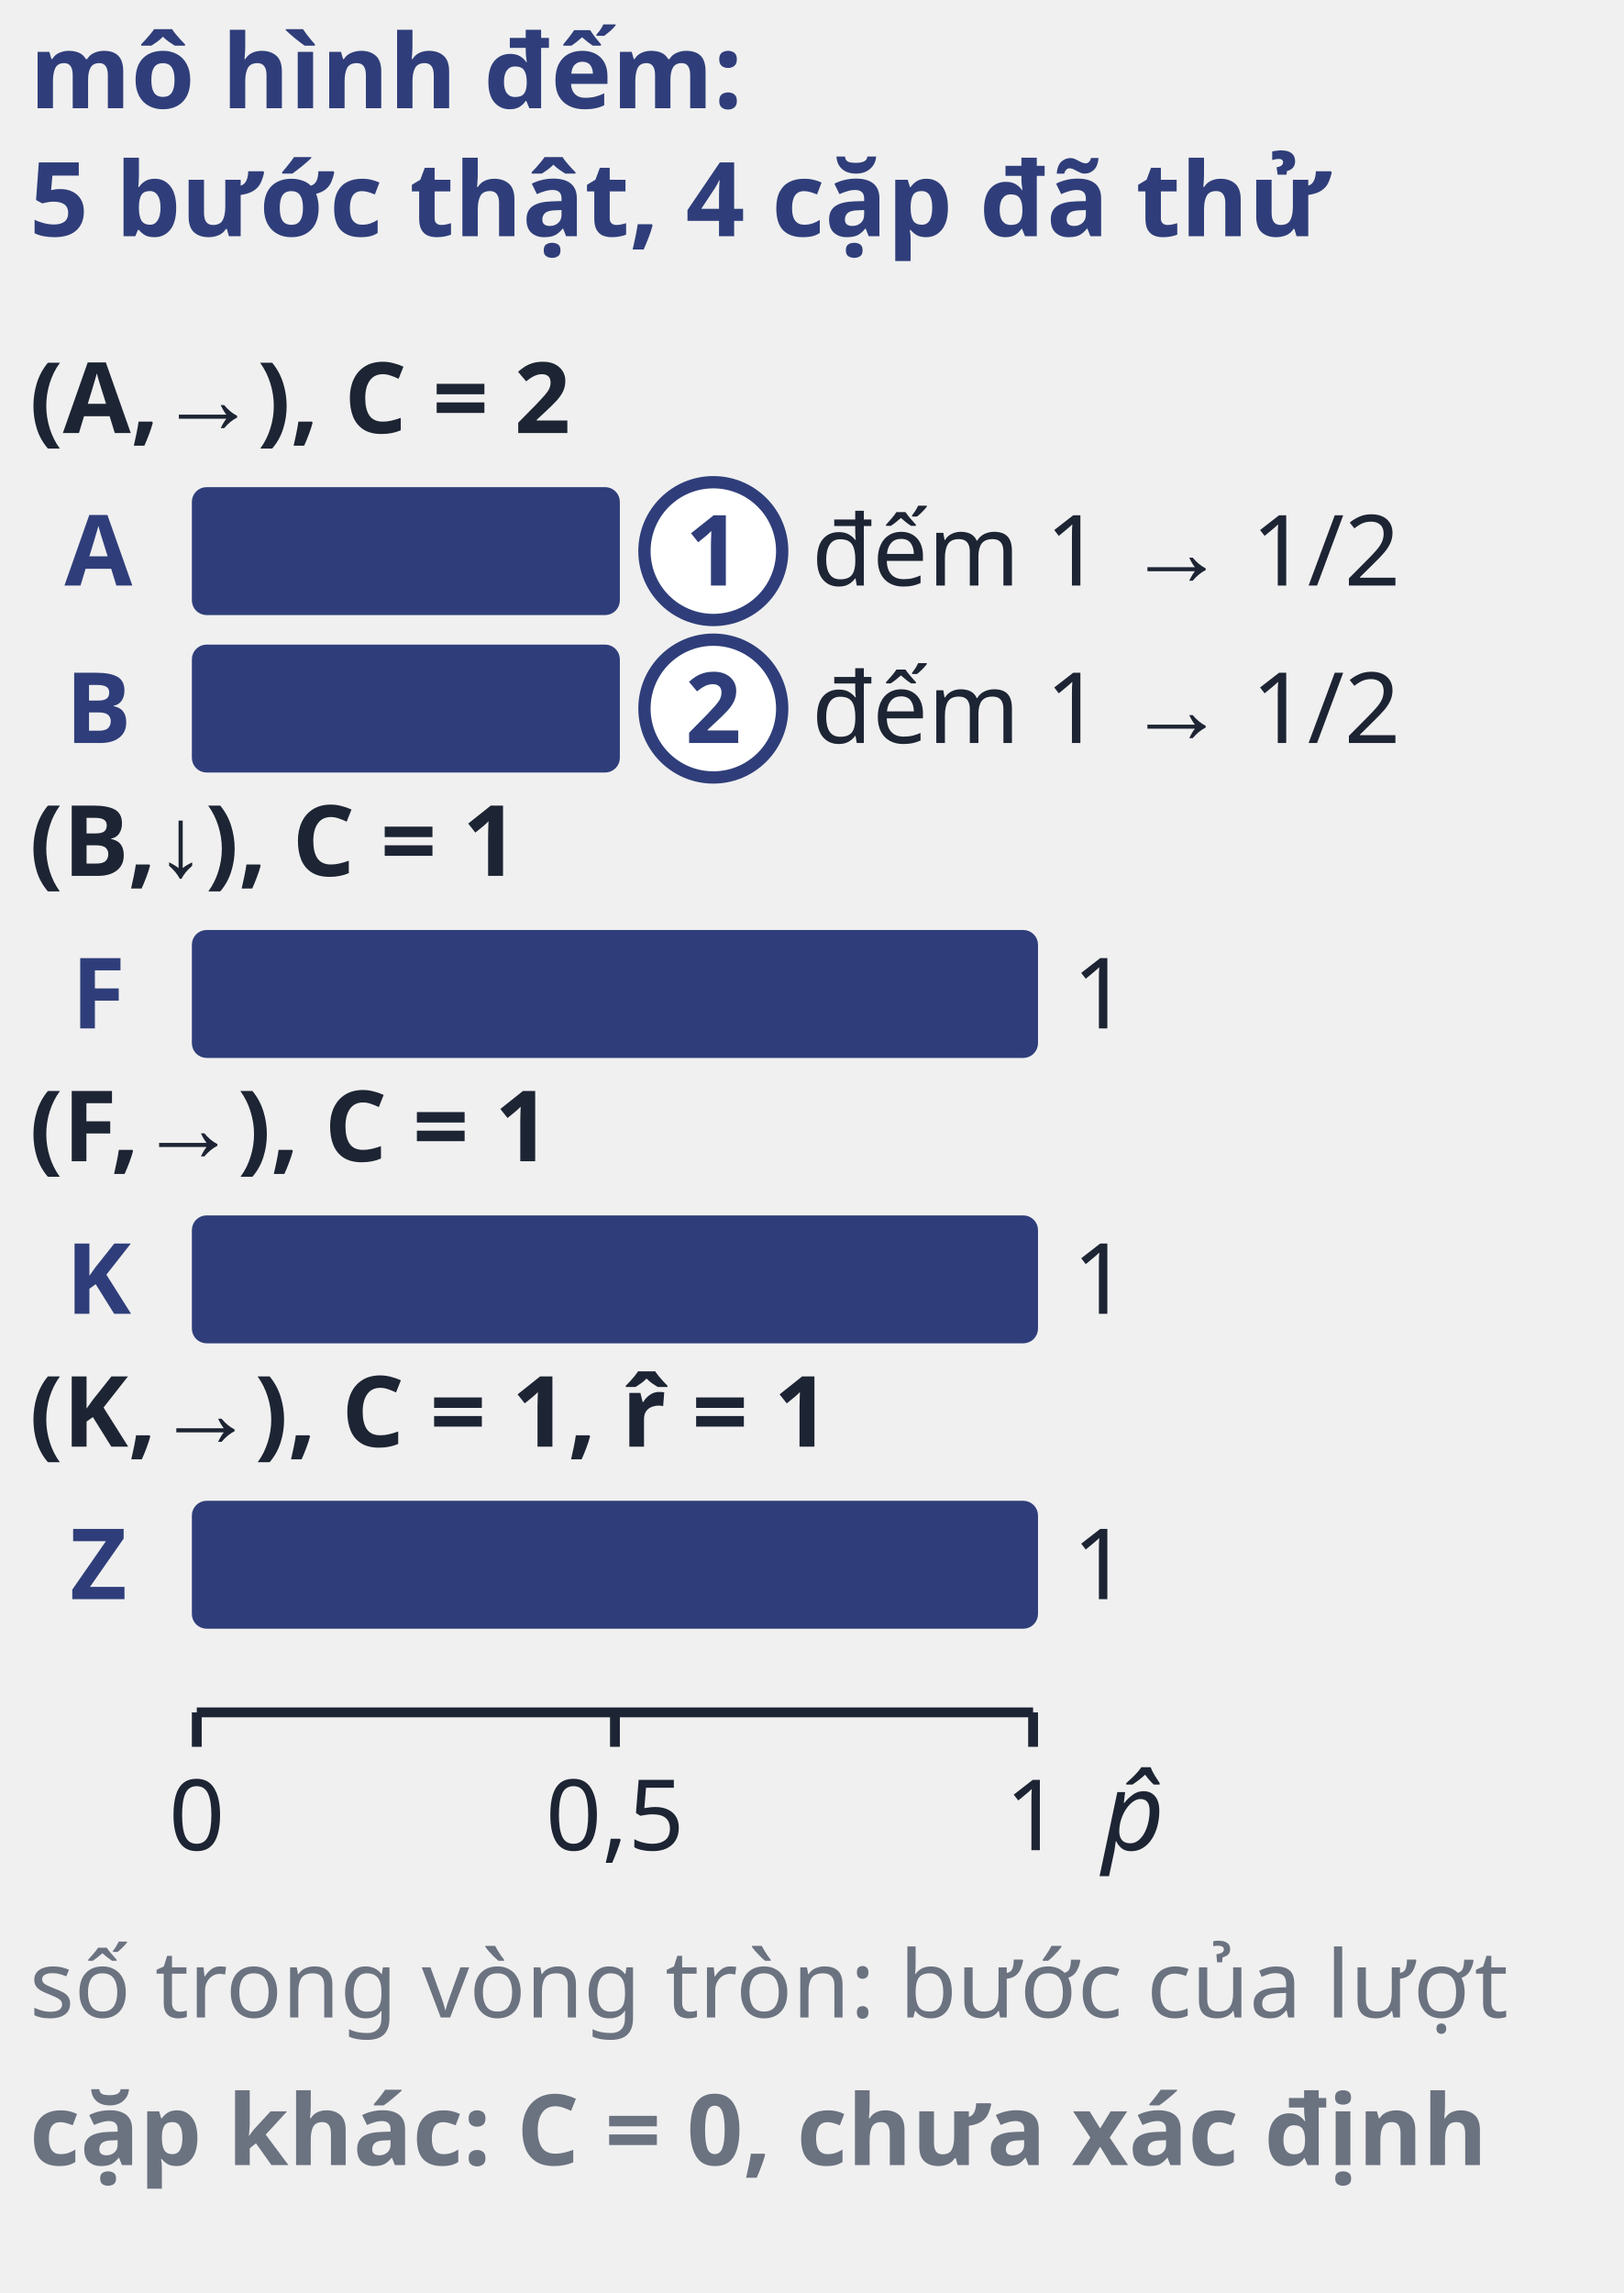
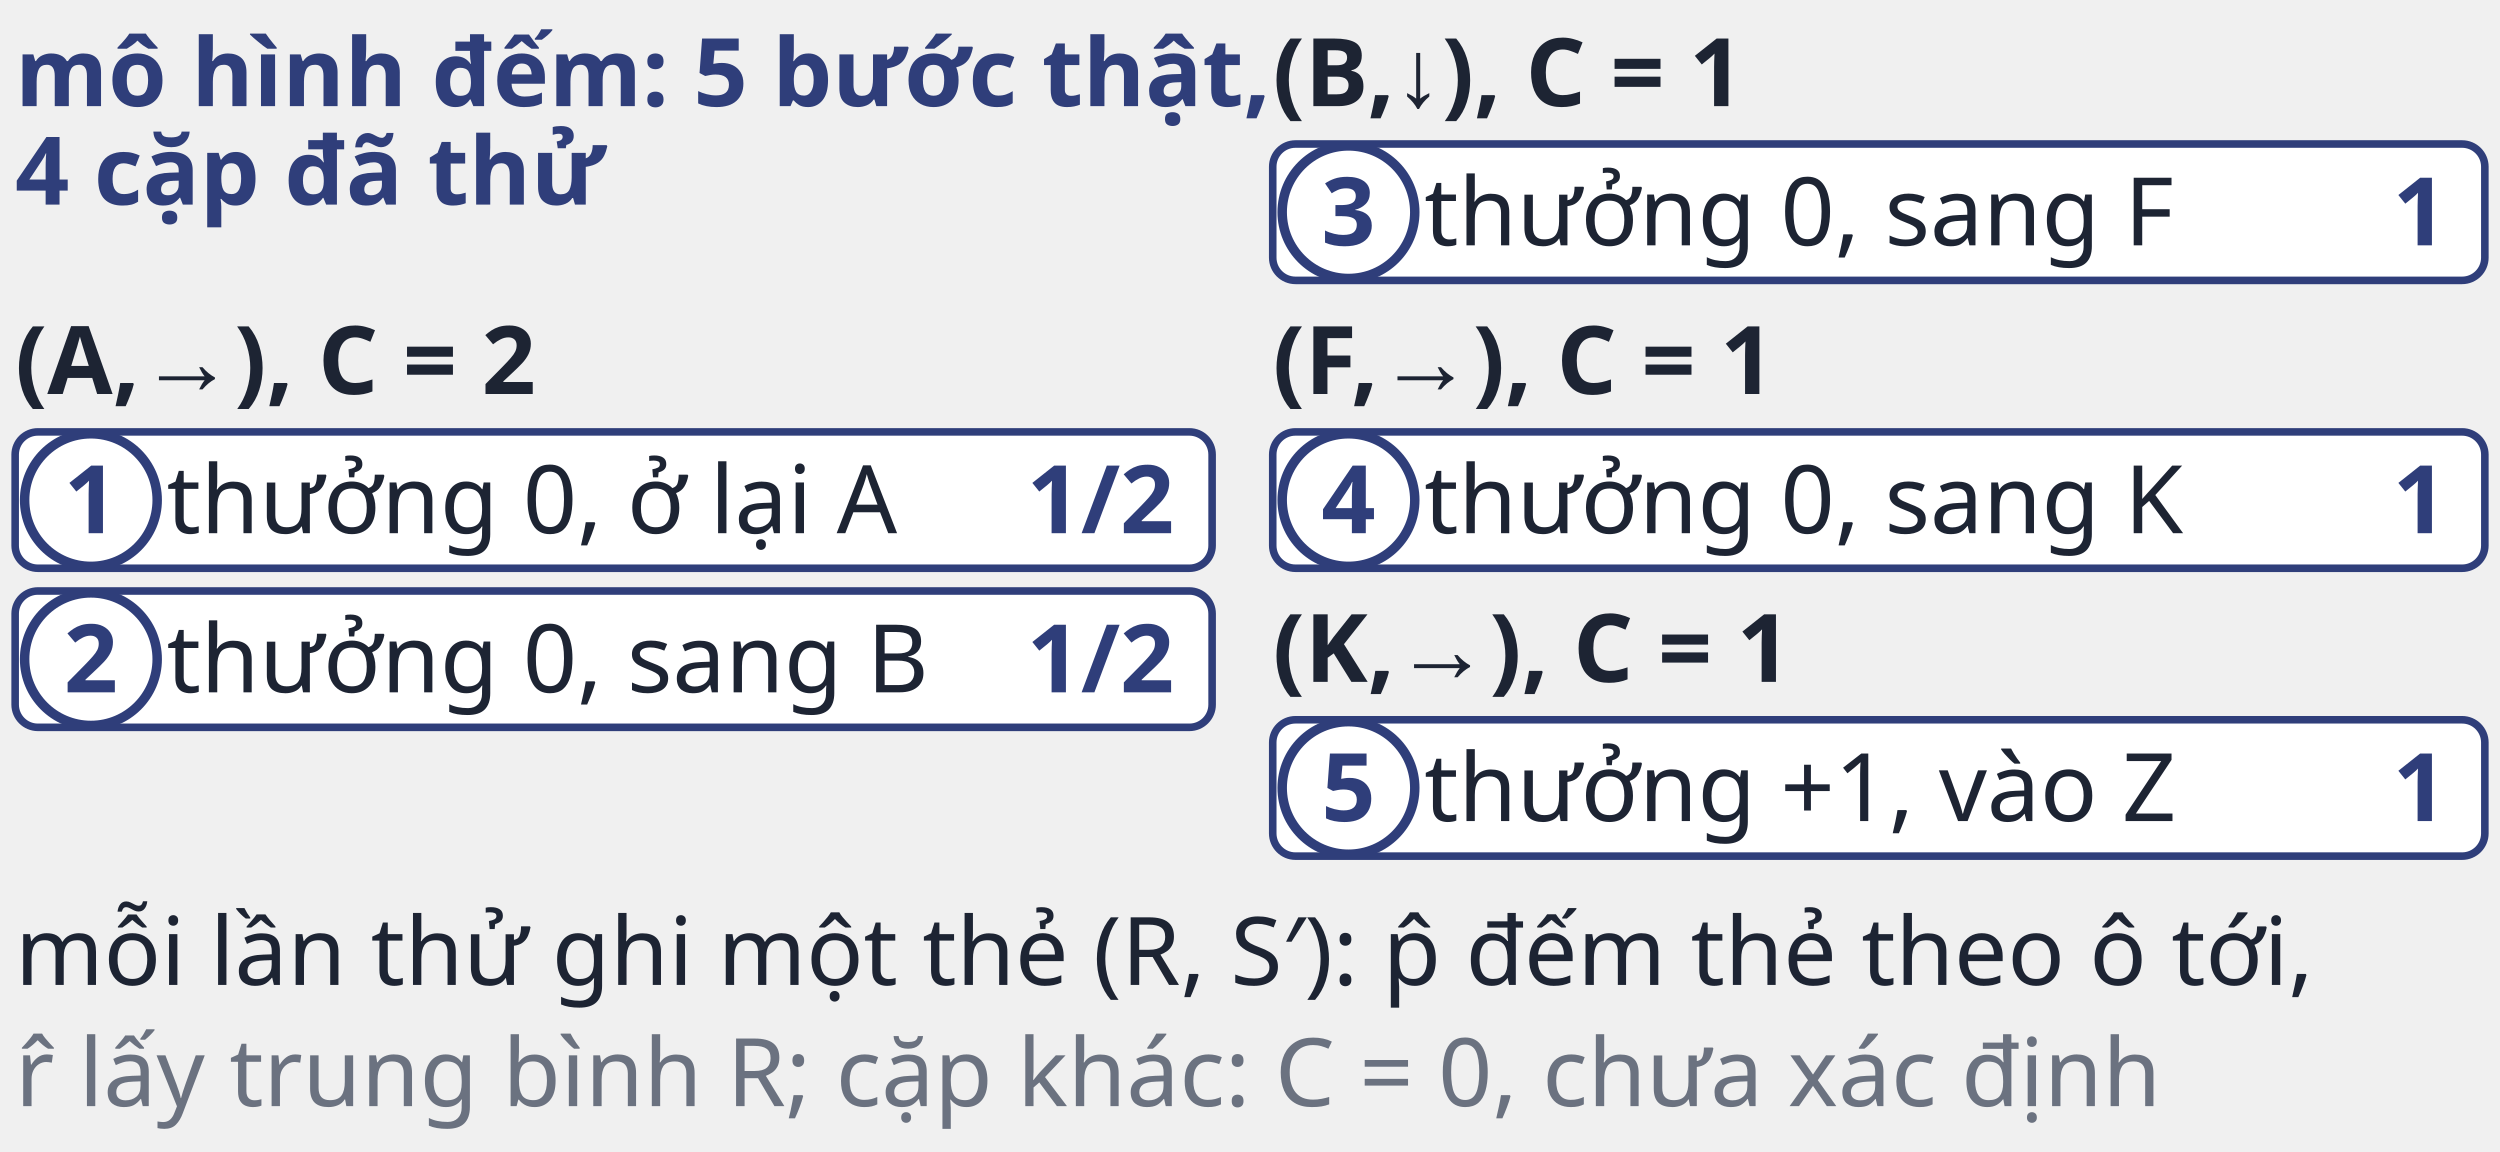
- <svg xmlns="http://www.w3.org/2000/svg" viewBox="0 0 330 466" width="330" height="466" role="img" aria-labelledby="t d" font-family="'Source Sans 3','Source Sans Pro','Noto Sans',Arial,sans-serif" fill="#1d2433">
+ <svg xmlns="http://www.w3.org/2000/svg" viewBox="0 0 660 304" width="450" height="207.3" role="img" aria-labelledby="t d" font-family="'Source Sans 3','Source Sans Pro','Noto Sans',Arial,sans-serif" fill="#1d2433">
  <defs>
    <marker id="ar" markerUnits="userSpaceOnUse" markerWidth="16" markerHeight="16" refX="14" refY="8" orient="auto">
      <path d="M0,0 L16,8 L0,16 Z" fill="#2F3E7A" />
    </marker>
    <marker id="ao" markerUnits="userSpaceOnUse" markerWidth="16" markerHeight="16" refX="14" refY="8" orient="auto">
      <path d="M0,0 L16,8 L0,16 Z" fill="#B5541B" />
    </marker>
    <marker id="ars" markerUnits="userSpaceOnUse" markerWidth="16" markerHeight="16" refX="14" refY="8" orient="auto-start-reverse">
      <path d="M0,0 L16,8 L0,16 Z" fill="#2F3E7A" />
    </marker>
    <marker id="aos" markerUnits="userSpaceOnUse" markerWidth="16" markerHeight="16" refX="14" refY="8" orient="auto-start-reverse">
      <path d="M0,0 L16,8 L0,16 Z" fill="#B5541B" />
    </marker>
    <marker id="ag" markerUnits="userSpaceOnUse" markerWidth="16" markerHeight="16" refX="14" refY="8" orient="auto">
      <path d="M0,0 L16,8 L0,16 Z" fill="#2E7D4F" />
    </marker>
    <marker id="ags" markerUnits="userSpaceOnUse" markerWidth="16" markerHeight="16" refX="14" refY="8" orient="auto-start-reverse">
      <path d="M0,0 L16,8 L0,16 Z" fill="#2E7D4F" />
    </marker>
    <marker id="ax" markerUnits="userSpaceOnUse" markerWidth="16" markerHeight="16" refX="14" refY="8" orient="auto">
      <path d="M0,0 L16,8 L0,16 Z" fill="#6B7280" />
    </marker>
    <marker id="axs" markerUnits="userSpaceOnUse" markerWidth="16" markerHeight="16" refX="14" refY="8" orient="auto-start-reverse">
      <path d="M0,0 L16,8 L0,16 Z" fill="#6B7280" />
    </marker>
    <marker id="ak" markerUnits="userSpaceOnUse" markerWidth="16" markerHeight="16" refX="14" refY="8" orient="auto">
      <path d="M0,0 L16,8 L0,16 Z" fill="#1d2433" />
    </marker>
    <marker id="aks" markerUnits="userSpaceOnUse" markerWidth="16" markerHeight="16" refX="14" refY="8" orient="auto-start-reverse">
      <path d="M0,0 L16,8 L0,16 Z" fill="#1d2433" />
    </marker>
    <pattern id="van" patternUnits="userSpaceOnUse" width="10" height="10" patternTransform="rotate(45)">
      <rect width="10" height="10" fill="#FFFFFF" />
      <line x1="0" y1="0" x2="0" y2="10" stroke="#2F3E7A" stroke-width="3.5" />
    </pattern>
    <pattern id="vano" patternUnits="userSpaceOnUse" width="10" height="10" patternTransform="rotate(45)">
      <rect width="10" height="10" fill="#FFFFFF" />
      <line x1="0" y1="0" x2="0" y2="10" stroke="#B5541B" stroke-width="3.5" />
    </pattern>
    <pattern id="vanx" patternUnits="userSpaceOnUse" width="10" height="10" patternTransform="rotate(45)">
      <rect width="10" height="10" fill="#FFFFFF" />
      <line x1="0" y1="0" x2="0" y2="10" stroke="#6B7280" stroke-width="3.5" />
    </pattern>
  </defs>
-   <text x="6" y="22" font-size="21" text-anchor="start" font-weight="bold" fill="#2F3E7A">mô hình đếm:</text>
-   <text x="6" y="48" font-size="21" text-anchor="start" font-weight="bold" fill="#2F3E7A">5 bước thật, 4 cặp đã thử</text>
-   <text x="6" y="88" font-size="20" text-anchor="start" font-weight="bold" fill="#1d2433">(A,→), C = 2</text>
-   <text x="20" y="119" font-size="20" text-anchor="middle" font-weight="bold" fill="#2F3E7A">A</text>
-   <rect x="40" y="100" width="85.0" height="24" rx="2" fill="#2F3E7A" stroke="#2F3E7A" stroke-width="2" />
-   <circle cx="145.0" cy="112" r="14.0" fill="#FFFFFF" stroke="#2F3E7A" stroke-width="2.5" />
-   <text x="145.0" y="119.0" font-size="20" text-anchor="middle" font-weight="bold" fill="#2F3E7A">1</text>
-   <text x="165.0" y="119" font-size="20" text-anchor="start" font-weight="normal" fill="#1d2433">đếm 1 → 1/2</text>
-   <text x="20" y="151" font-size="20" text-anchor="middle" font-weight="bold" fill="#2F3E7A">B</text>
-   <rect x="40" y="132" width="85.0" height="24" rx="2" fill="#2F3E7A" stroke="#2F3E7A" stroke-width="2" />
-   <circle cx="145.0" cy="144" r="14.0" fill="#FFFFFF" stroke="#2F3E7A" stroke-width="2.5" />
-   <text x="145.0" y="151.0" font-size="20" text-anchor="middle" font-weight="bold" fill="#2F3E7A">2</text>
-   <text x="165.0" y="151" font-size="20" text-anchor="start" font-weight="normal" fill="#1d2433">đếm 1 → 1/2</text>
-   <text x="6" y="178" font-size="20" text-anchor="start" font-weight="bold" fill="#1d2433">(B,↓), C = 1</text>
-   <text x="20" y="209" font-size="20" text-anchor="middle" font-weight="bold" fill="#2F3E7A">F</text>
-   <rect x="40" y="190" width="170" height="24" rx="2" fill="#2F3E7A" stroke="#2F3E7A" stroke-width="2" />
-   <text x="218" y="209" font-size="20" text-anchor="start" font-weight="normal" fill="#1d2433">1</text>
-   <text x="6" y="236" font-size="20" text-anchor="start" font-weight="bold" fill="#1d2433">(F,→), C = 1</text>
-   <text x="20" y="267" font-size="20" text-anchor="middle" font-weight="bold" fill="#2F3E7A">K</text>
-   <rect x="40" y="248" width="170" height="24" rx="2" fill="#2F3E7A" stroke="#2F3E7A" stroke-width="2" />
-   <text x="218" y="267" font-size="20" text-anchor="start" font-weight="normal" fill="#1d2433">1</text>
-   <text x="6" y="294" font-size="20" text-anchor="start" font-weight="bold" fill="#1d2433">(K,→), C = 1, r̂ = 1</text>
-   <text x="20" y="325" font-size="20" text-anchor="middle" font-weight="bold" fill="#2F3E7A">Z</text>
-   <rect x="40" y="306" width="170" height="24" rx="2" fill="#2F3E7A" stroke="#2F3E7A" stroke-width="2" />
-   <text x="218" y="325" font-size="20" text-anchor="start" font-weight="normal" fill="#1d2433">1</text>
-   <line x1="40" y1="348" x2="210" y2="348" stroke="#1d2433" stroke-width="2" />
-   <line x1="40" y1="348" x2="40" y2="355" stroke="#1d2433" stroke-width="2" />
-   <text x="40" y="376" font-size="20" text-anchor="middle" font-weight="normal" fill="#1d2433">0</text>
-   <line x1="125.0" y1="348" x2="125.0" y2="355" stroke="#1d2433" stroke-width="2" />
-   <text x="125.0" y="376" font-size="20" text-anchor="middle" font-weight="normal" fill="#1d2433">0,5</text>
-   <line x1="210" y1="348" x2="210" y2="355" stroke="#1d2433" stroke-width="2" />
-   <text x="210" y="376" font-size="20" text-anchor="middle" font-weight="normal" fill="#1d2433">1</text>
-   <text x="224" y="376" font-size="22" text-anchor="start" font-weight="normal" fill="#1d2433" font-style="italic">p̂</text>
-   <text x="6" y="410" font-size="19" text-anchor="start" font-weight="normal" fill="#6B7280">số trong vòng tròn: bước của lượt</text>
-   <text x="6" y="440" font-size="20" text-anchor="start" font-weight="bold" fill="#6B7280">cặp khác: C = 0, chưa xác định</text>
+   <g transform="translate(0,4)">
+     <text x="4" y="24" font-size="25" text-anchor="start" font-weight="bold" fill="#2F3E7A">mô hình đếm: 5 bước thật,</text>
+     <text x="4" y="50" font-size="25" text-anchor="start" font-weight="bold" fill="#2F3E7A">4 cặp đã thử</text>
+     <text x="4" y="100" font-size="25" text-anchor="start" font-weight="bold" fill="#1d2433">(A,→), C = 2</text>
+     <rect x="4" y="110" width="316" height="36" rx="6" fill="#FFFFFF" stroke="#2F3E7A" stroke-width="2" />
+     <circle cx="24" cy="128.0" r="17.5" fill="#FFFFFF" stroke="#2F3E7A" stroke-width="2.5" />
+     <text x="24" y="136.75" font-size="25" text-anchor="middle" font-weight="bold" fill="#2F3E7A">1</text>
+     <text x="44" y="136.75" font-size="25" text-anchor="start" font-weight="normal" fill="#1d2433">thưởng 0, ở lại A</text>
+     <text x="310" y="136.75" font-size="25" text-anchor="end" font-weight="bold" fill="#2F3E7A">1/2</text>
+     <rect x="4" y="152" width="316" height="36" rx="6" fill="#FFFFFF" stroke="#2F3E7A" stroke-width="2" />
+     <circle cx="24" cy="170.0" r="17.5" fill="#FFFFFF" stroke="#2F3E7A" stroke-width="2.5" />
+     <text x="24" y="178.75" font-size="25" text-anchor="middle" font-weight="bold" fill="#2F3E7A">2</text>
+     <text x="44" y="178.75" font-size="25" text-anchor="start" font-weight="normal" fill="#1d2433">thưởng 0, sang B</text>
+     <text x="310" y="178.75" font-size="25" text-anchor="end" font-weight="bold" fill="#2F3E7A">1/2</text>
+     <text x="336" y="24" font-size="25" text-anchor="start" font-weight="bold" fill="#1d2433">(B,↓), C = 1</text>
+     <rect x="336" y="34" width="320" height="36" rx="6" fill="#FFFFFF" stroke="#2F3E7A" stroke-width="2" />
+     <circle cx="356" cy="52.0" r="17.5" fill="#FFFFFF" stroke="#2F3E7A" stroke-width="2.5" />
+     <text x="356" y="60.75" font-size="25" text-anchor="middle" font-weight="bold" fill="#2F3E7A">3</text>
+     <text x="376" y="60.75" font-size="25" text-anchor="start" font-weight="normal" fill="#1d2433">thưởng 0, sang F</text>
+     <text x="646" y="60.75" font-size="25" text-anchor="end" font-weight="bold" fill="#2F3E7A">1</text>
+     <text x="336" y="100" font-size="25" text-anchor="start" font-weight="bold" fill="#1d2433">(F,→), C = 1</text>
+     <rect x="336" y="110" width="320" height="36" rx="6" fill="#FFFFFF" stroke="#2F3E7A" stroke-width="2" />
+     <circle cx="356" cy="128.0" r="17.5" fill="#FFFFFF" stroke="#2F3E7A" stroke-width="2.5" />
+     <text x="356" y="136.75" font-size="25" text-anchor="middle" font-weight="bold" fill="#2F3E7A">4</text>
+     <text x="376" y="136.75" font-size="25" text-anchor="start" font-weight="normal" fill="#1d2433">thưởng 0, sang K</text>
+     <text x="646" y="136.75" font-size="25" text-anchor="end" font-weight="bold" fill="#2F3E7A">1</text>
+     <text x="336" y="176" font-size="25" text-anchor="start" font-weight="bold" fill="#1d2433">(K,→), C = 1</text>
+     <rect x="336" y="186" width="320" height="36" rx="6" fill="#FFFFFF" stroke="#2F3E7A" stroke-width="2" />
+     <circle cx="356" cy="204.0" r="17.5" fill="#FFFFFF" stroke="#2F3E7A" stroke-width="2.5" />
+     <text x="356" y="212.75" font-size="25" text-anchor="middle" font-weight="bold" fill="#2F3E7A">5</text>
+     <text x="376" y="212.75" font-size="25" text-anchor="start" font-weight="normal" fill="#1d2433">thưởng +1, vào Z</text>
+     <text x="646" y="212.75" font-size="25" text-anchor="end" font-weight="bold" fill="#2F3E7A">1</text>
+     <text x="4" y="256" font-size="25" text-anchor="start" font-weight="normal" fill="#1d2433">mỗi lần thử ghi một thẻ (R, S′): p̂ đếm thẻ theo ô tới,</text>
+     <text x="4" y="288" font-size="25" text-anchor="start" font-weight="normal" fill="#6B7280">r̂ lấy trung bình R; cặp khác: C = 0, chưa xác định</text>
+   </g>
</svg>
